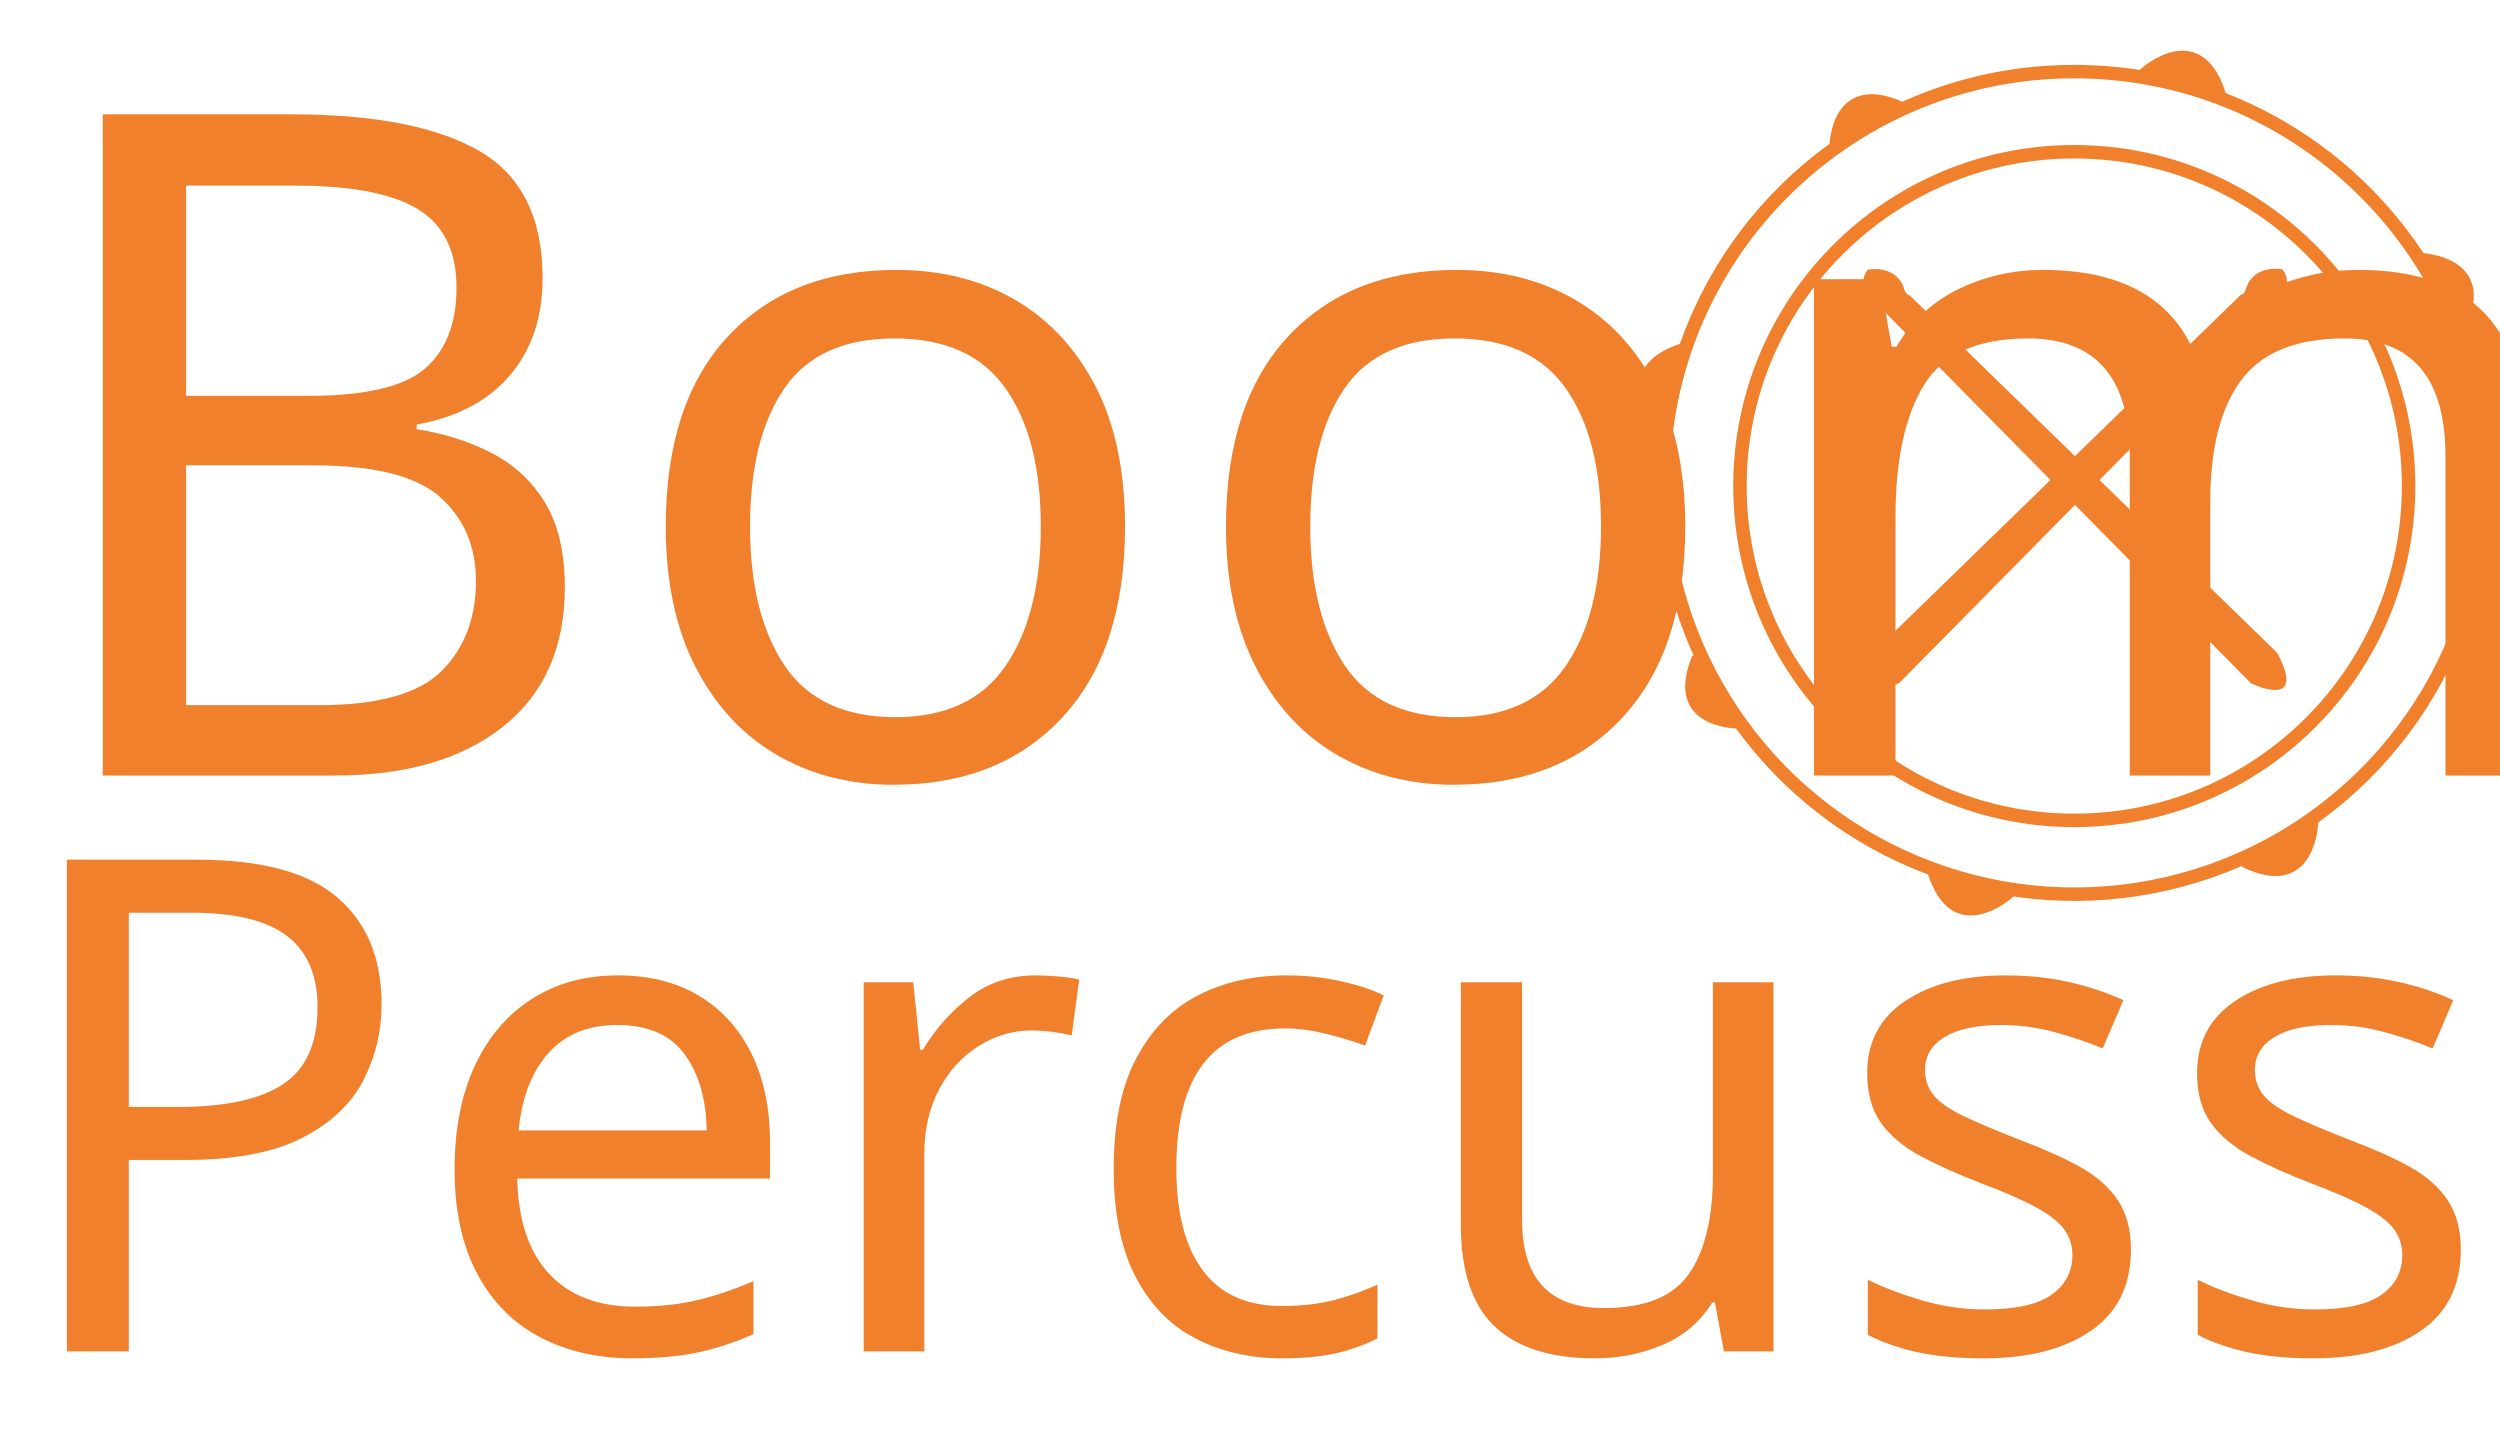
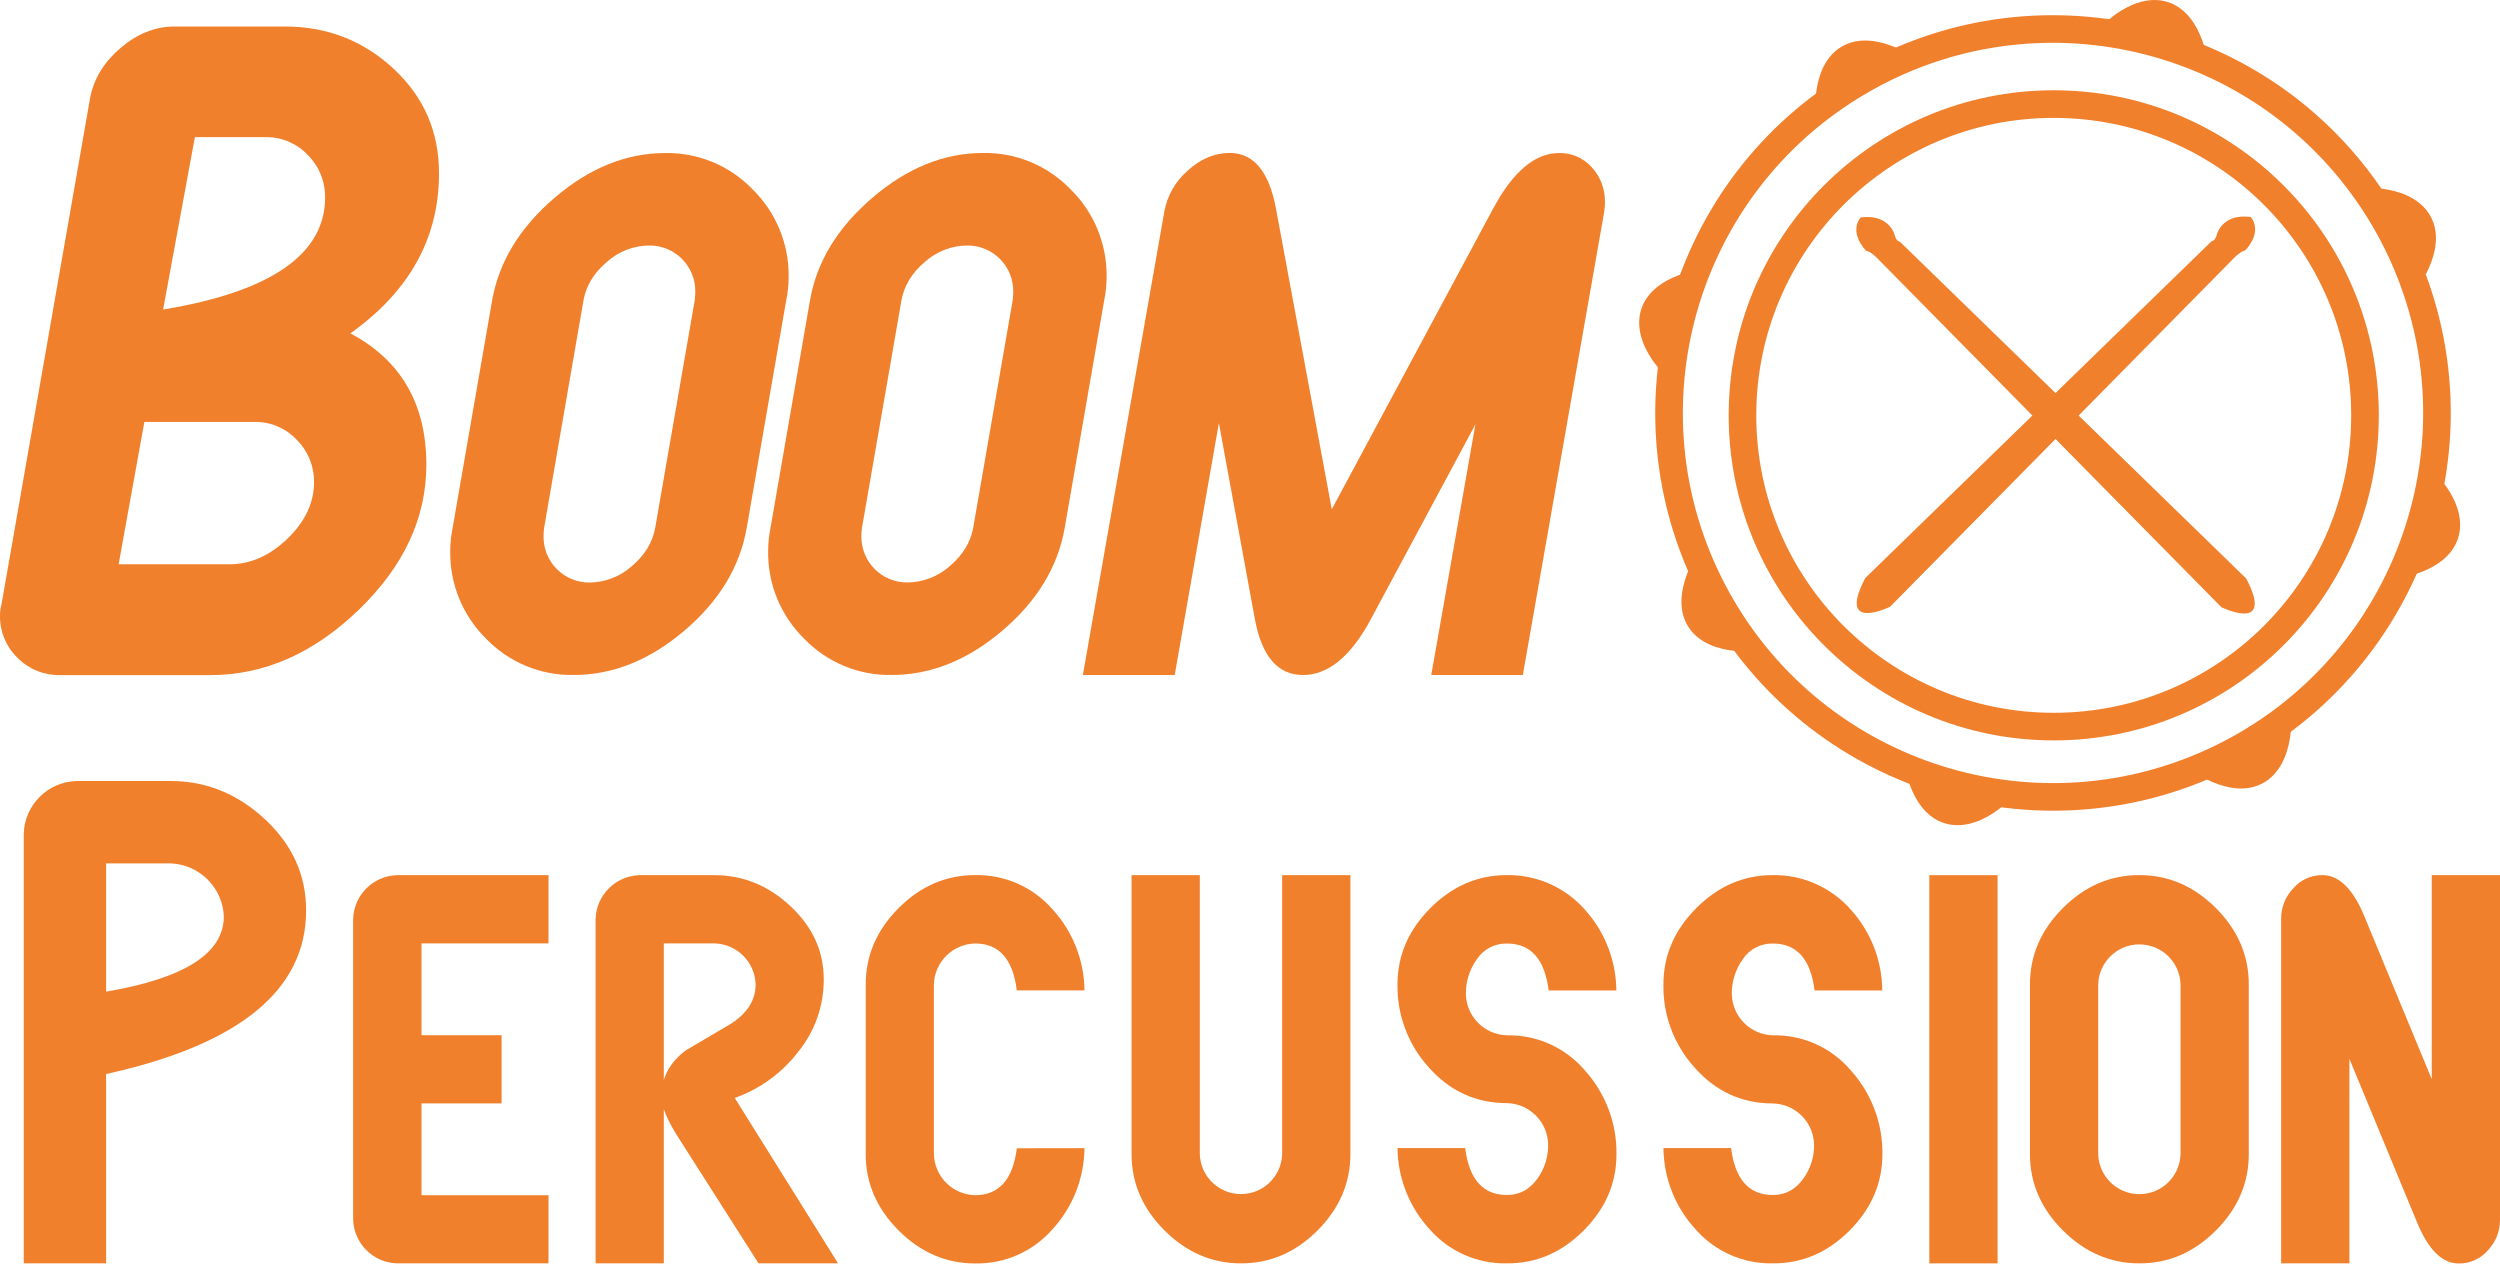
- <svg xmlns="http://www.w3.org/2000/svg" viewBox="0 0 928.24 535.88">
-   <defs>
-     <style>.cls-1{font-size:343.81px;font-family:SFAtarianSystemBoldItalic, SF Atarian System;}.cls-1,.cls-2,.cls-3{fill:#f1802d;}.cls-2{font-size:255.72px;font-family:SFAtarianSystemBold, SF Atarian System;}.cls-4,.cls-5{fill:none;stroke:#f1802d;stroke-miterlimit:10;}.cls-4{stroke-width:5px;}.cls-5{stroke-width:3px;}</style>
-   </defs>
+ <svg xmlns="http://www.w3.org/2000/svg" viewBox="0 0 905.52 457.63">
  <g id="Capa_2" data-name="Capa 2">
-     <text class="cls-1" transform="translate(4.81 287.94)">Boom</text>
-     <text class="cls-2" transform="translate(0.01 501.78)">Percussion</text>
+     <path d="M655.93,351.28q0,35-32.09,57.87,27.51,14.61,27.51,47.56,0,28.95-24.5,52.58t-53.72,23.64H518.7a21.05,21.05,0,0,1-15.48-6.31,20.69,20.69,0,0,1-6.3-15.18,15.68,15.68,0,0,1,.57-4.3l32.09-183.37q2-10.31,11-18T560,298h40.11q22.92,0,39.4,15.33T655.93,351.28ZM610.67,463a21.19,21.19,0,0,0-6.3-15.33,20.41,20.41,0,0,0-15.16-6.45h-40l-9.32,51.57H580q11.46,0,21.07-9.31T610.67,463Zm4-103.16a21.2,21.2,0,0,0-6.29-15.32,20.45,20.45,0,0,0-15.16-6.44H567.51L556,400.52Q614.68,390.79,614.68,359.86Z" transform="translate(-496.92 -288.4)" style="fill:#f1802d" />
+     <path d="M782.57,388.81a42.58,42.58,0,0,1-.86,8.31l-14.33,82.51q-3.72,21.21-22.63,37.25t-40.11,16A42.88,42.88,0,0,1,673,519.75a43.56,43.56,0,0,1-13-31.81,42.66,42.66,0,0,1,.86-8.31l14.33-82.51q3.72-20.91,22.63-37.1t40.11-16.19A42.88,42.88,0,0,1,769.53,357,43.59,43.59,0,0,1,782.57,388.81ZM748.76,394a16.53,16.53,0,0,0-16.65-16.68,23.33,23.33,0,0,0-15.36,5.93q-7,5.93-8.47,13.83L694,479.62a27.5,27.5,0,0,0-.2,3.11A16.53,16.53,0,0,0,710.4,499.4a23.32,23.32,0,0,0,15.36-5.92q7-5.93,8.47-13.83l14.33-82.52A27.19,27.19,0,0,0,748.76,394Z" transform="translate(-496.92 -288.4)" style="fill:#f1802d" />
+     <path d="M897.74,388.81a41.83,41.83,0,0,1-.86,8.31l-14.32,82.51q-3.73,21.21-22.64,37.25t-40.11,16a42.88,42.88,0,0,1-31.66-13.18,43.59,43.59,0,0,1-13-31.81,41.9,41.9,0,0,1,.86-8.31l14.32-82.51Q794,376.21,812.94,360t40.11-16.19A42.92,42.92,0,0,1,884.71,357,43.58,43.58,0,0,1,897.74,388.81ZM863.93,394a16.53,16.53,0,0,0-16.65-16.68,23.35,23.35,0,0,0-15.36,5.93q-7,5.93-8.47,13.83l-14.32,82.51a25.49,25.49,0,0,0-.21,3.11,16.53,16.53,0,0,0,16.66,16.67,23.34,23.34,0,0,0,15.36-5.92q7-5.93,8.47-13.83l14.32-82.52A25.08,25.08,0,0,0,863.93,394Z" transform="translate(-496.92 -288.4)" style="fill:#f1802d" />
+     <path d="M1078.24,361.59A21,21,0,0,1,1078,365l-29.5,167.9h-33.17l16-90.81-37.81,70.46q-10.89,20.35-24.64,20.35t-17.47-20.44l-13-70.82-16,91.26H889.14L918.65,365a25.71,25.71,0,0,1,8.41-14.75q7-6.45,15.25-6.45,13.11,0,16.82,20.38L979.3,472.87l58.31-108.67q10.88-20.37,24-20.37a15.42,15.42,0,0,1,11.87,5.16A18,18,0,0,1,1078.24,361.59Z" transform="translate(-496.92 -288.4)" style="fill:#f1802d" />
+     <path d="M607.8,618.17q0,43.27-72.45,59.25V746H505.52V590.47a19.67,19.67,0,0,1,19.17-19.18h34.1q19.19,0,34.1,13.85T607.8,618.17ZM578,620.3a20.07,20.07,0,0,0-19.18-19.17H535.35v46.45Q578,640.34,578,620.3Z" transform="translate(-496.92 -288.4)" style="fill:#f1802d" />
+     <path d="M695.6,746h-55a16.39,16.39,0,0,1-15.77-15.77V621.16a16.39,16.39,0,0,1,15.77-15.77h55v24.72h-46v33.24h29v24.72h-29v33.24h46Z" transform="translate(-496.92 -288.4)" style="fill:#f1802d" />
+     <path d="M800.47,746h-28.8L742.9,700.86q-6.39-9.81-6.39-15.35,0-10,8.74-16.62l16.62-9.8q8.73-5.76,8.74-14.07a15.29,15.29,0,0,0-14.92-14.91H737.36V746H712.64V621.16a16.41,16.41,0,0,1,15.77-15.77h27.28q15.55,0,27.6,11.28t12,26.61a41.34,41.34,0,0,1-9.24,26.08,50,50,0,0,1-23,16.72Z" transform="translate(-496.92 -288.4)" style="fill:#f1802d" />
+     <path d="M889.73,704.27a44.11,44.11,0,0,1-11.61,29.4,36.2,36.2,0,0,1-28,12.36q-15.76,0-27.7-11.93t-11.93-27.7V645q0-15.76,11.93-27.7t27.7-11.93a36.24,36.24,0,0,1,28,12.36,44.14,44.14,0,0,1,11.61,29.41H865.22q-2.13-17.05-15.13-17A15.28,15.28,0,0,0,835.18,645V706.4a15.28,15.28,0,0,0,14.91,14.91q13,0,15.13-17Z" transform="translate(-496.92 -288.4)" style="fill:#f1802d" />
+     <path d="M986.05,706.4q0,15.76-11.93,27.7T946.41,746q-15.76,0-27.7-11.93t-11.93-27.7v-101H931.5v101a14.92,14.92,0,0,0,29.83,0v-101h24.72Z" transform="translate(-496.92 -288.4)" style="fill:#f1802d" />
+     <path d="M1082.37,647.16h-24.51q-2.13-17.05-15.13-17a12.7,12.7,0,0,0-10.86,5.64,21.27,21.27,0,0,0-4,12.68,15.28,15.28,0,0,0,14.91,14.92,36.14,36.14,0,0,1,28.35,12.89,44.39,44.39,0,0,1,11.29,30.16q0,15.76-11.93,27.7T1042.73,746a36.18,36.18,0,0,1-28-12.36,44,44,0,0,1-11.61-29.4h24.5q2.13,17,15.13,17,6.82,0,11.09-6a20.64,20.64,0,0,0,3.83-12.36,15.29,15.29,0,0,0-14.92-14.92q-17,0-28.55-13.21A43.63,43.63,0,0,1,1003.1,645q0-15.76,11.93-27.7t27.7-11.93A36.94,36.94,0,0,1,1071.08,618,44.07,44.07,0,0,1,1082.37,647.16Z" transform="translate(-496.92 -288.4)" style="fill:#f1802d" />
+     <path d="M1178.69,647.16h-24.51q-2.13-17.05-15.13-17a12.7,12.7,0,0,0-10.86,5.64,21.27,21.27,0,0,0-4,12.68,15.28,15.28,0,0,0,14.91,14.92,36.12,36.12,0,0,1,28.35,12.89,44.39,44.39,0,0,1,11.29,30.16q0,15.76-11.93,27.7T1139.05,746a36.18,36.18,0,0,1-28-12.36,44,44,0,0,1-11.61-29.4h24.5q2.13,17,15.13,17,6.83,0,11.09-6A20.64,20.64,0,0,0,1154,703a15.29,15.29,0,0,0-14.92-14.92q-17,0-28.55-13.21A43.63,43.63,0,0,1,1099.42,645q0-15.76,11.93-27.7t27.7-11.93A36.94,36.94,0,0,1,1167.4,618,44.07,44.07,0,0,1,1178.69,647.16Z" transform="translate(-496.92 -288.4)" style="fill:#f1802d" />
+     <path d="M1220.46,746h-24.72V605.39h24.72Z" transform="translate(-496.92 -288.4)" style="fill:#f1802d" />
+     <path d="M1311.45,706.4q0,15.76-11.93,27.7T1271.81,746q-15.76,0-27.7-11.93t-11.93-27.7V645q0-15.76,11.93-27.7t27.7-11.93q15.78,0,27.71,11.93t11.93,27.7Zm-24.72,0V645a14.92,14.92,0,0,0-29.83,0V706.4a14.92,14.92,0,0,0,29.83,0Z" transform="translate(-496.92 -288.4)" style="fill:#f1802d" />
+     <path d="M1402.44,730.26a15.84,15.84,0,0,1-4.37,11,13.74,13.74,0,0,1-10.54,4.79q-9,0-15.14-14.91l-24.5-59.24V746h-24.72V621.16a15.83,15.83,0,0,1,4.38-11,13.82,13.82,0,0,1,10.57-4.79q9,0,15.17,14.88l24.43,59.06V605.39h24.72Z" transform="translate(-496.92 -288.4)" style="fill:#f1802d" />
  </g>
  <g id="Capa_4" data-name="Capa 4">
-     <path class="cls-3" d="M1417,451.4s19.53,21-8,29.53l-1.14-.15a151.76,151.76,0,0,0,9.05-29.41Z" transform="translate(-496.98 -242.12)" />
-     <path class="cls-3" d="M1395,337.47s28.65.59,15.59,26.34l-1.72.69a152.16,152.16,0,0,0-14.07-26.9Z" transform="translate(-496.98 -242.12)" />
-     <path class="cls-3" d="M1355.57,545.83l.71,1s-.39,28.65-26.23,15.78l-3.47-.56A151.83,151.83,0,0,0,1355.57,545.83Z" transform="translate(-496.98 -242.12)" />
-     <path class="cls-3" d="M1322,277.2l-.53,1.39a151.64,151.64,0,0,0-29.11-7.86l.29-1.72C1294.72,267.16,1313.89,251.14,1322,277.2Z" transform="translate(-496.98 -242.12)" />
-     <path class="cls-3" d="M1243.9,572.27l-.24,1.55s-21,19.53-29.53-8l.4-1.06A151.42,151.42,0,0,0,1243.9,572.27Z" transform="translate(-496.98 -242.12)" />
-     <path class="cls-3" d="M1203.24,281.48l.44,1a152.29,152.29,0,0,0-26,15.19C1177.73,293.5,1179.27,270.67,1203.24,281.48Z" transform="translate(-496.98 -242.12)" />
-     <path class="cls-3" d="M1143.68,511.19c-3.72,0-27.26-.67-16.89-25.2l1.94-.12A152.08,152.08,0,0,0,1143.68,511.19Z" transform="translate(-496.98 -242.12)" />
-     <path class="cls-3" d="M1122.07,371l.81.28a152.14,152.14,0,0,0-7,29.48l-1.81-.23S1094.5,379.51,1122.07,371Z" transform="translate(-496.98 -242.12)" />
-     <path class="cls-4" d="M1408.9,364.5a152.72,152.72,0,1,1-294.44,56.85,155.88,155.88,0,0,1,1.38-20.64,152.6,152.6,0,0,1,151.31-132,153.83,153.83,0,0,1,25.19,2.07,151.64,151.64,0,0,1,29.11,7.86,153.21,153.21,0,0,1,87.45,85.91Z" transform="translate(-496.98 -242.12)" />
-     <circle class="cls-4" cx="770.17" cy="180.47" r="124.13" />
-     <path class="cls-5" d="M1292.45,269.17l.18-.16c2.09-1.85,21.26-17.87,29.35,8.19" transform="translate(-496.98 -242.12)" />
-     <path class="cls-5" d="M1395,337.47s28.65.59,15.59,26.34" transform="translate(-496.98 -242.12)" />
-     <path class="cls-5" d="M1417,451.4s19.53,21-8,29.53" transform="translate(-496.98 -242.12)" />
-     <path class="cls-5" d="M1356.28,546.81s-.39,28.65-26.23,15.78" transform="translate(-496.98 -242.12)" />
-     <path class="cls-5" d="M1243.66,573.82s-21,19.53-29.53-8" transform="translate(-496.98 -242.12)" />
-     <path class="cls-5" d="M1144.17,511.18h-.49c-3.72,0-27.26-.67-16.89-25.2" transform="translate(-496.98 -242.12)" />
-     <path class="cls-5" d="M1114,400.48s-19.53-21,8-29.53" transform="translate(-496.98 -242.12)" />
-     <path class="cls-5" d="M1177.65,298.25s0-.22,0-.62c.07-4.13,1.61-27,25.58-16.15" transform="translate(-496.98 -242.12)" />
-     <path class="cls-3" d="M1197.21,358.38l135.53,137.44s21.2,10.4,9.77-11.3L1206,351.76s-1.47,0-2.21-2.94c0,0-2.2-8.09-13.24-6.62,0,0-5.14,5.15,2.21,13.24C1192.8,355.44,1194.27,355.44,1197.21,358.38Z" transform="translate(-496.98 -242.12)" />
-     <path class="cls-3" d="M1337.74,358.26,1202.21,495.69s-21.2,10.41-9.76-11.29l136.46-132.76s1.47,0,2.21-2.94c0,0,2.21-8.09,13.24-6.62,0,0,5.15,5.15-2.21,13.24C1342.15,355.32,1340.68,355.32,1337.74,358.26Z" transform="translate(-496.98 -242.12)" />
+     <path d="M1376.9,465s17.74,19-7.29,26.82l-1-.13a137.43,137.43,0,0,0,8.22-26.71Z" transform="translate(-496.92 -288.4)" style="fill:#f1802d" />
+     <path d="M1357,361.54s26,.54,14.16,23.92l-1.57.63a138.33,138.33,0,0,0-12.77-24.43Z" transform="translate(-496.92 -288.4)" style="fill:#f1802d" />
+     <path d="M1321.11,550.78l.64.89s-.35,26-23.82,14.33l-3.15-.51A138.28,138.28,0,0,0,1321.11,550.78Z" transform="translate(-496.92 -288.4)" style="fill:#f1802d" />
+     <path d="M1290.6,306.8l-.49,1.26a137.31,137.31,0,0,0-26.43-7.13l.27-1.57C1265.84,297.68,1283.25,283.13,1290.6,306.8Z" transform="translate(-496.92 -288.4)" style="fill:#f1802d" />
+     <path d="M1219.68,574.79l-.21,1.41s-19,17.74-26.82-7.31l.36-.95A137.88,137.88,0,0,0,1219.68,574.79Z" transform="translate(-496.92 -288.4)" style="fill:#f1802d" />
+     <path d="M1182.76,310.69l.39.87a137.45,137.45,0,0,0-23.63,13.8C1159.59,321.6,1161,300.87,1182.76,310.69Z" transform="translate(-496.92 -288.4)" style="fill:#f1802d" />
+     <path d="M1128.66,519.32c-3.38,0-24.75-.61-15.34-22.89l1.76-.11A138.62,138.62,0,0,0,1128.66,519.32Z" transform="translate(-496.92 -288.4)" style="fill:#f1802d" />
+     <path d="M1109,391.94l.73.26a137.61,137.61,0,0,0-6.39,26.78l-1.65-.21S1084,399.72,1109,391.94Z" transform="translate(-496.92 -288.4)" style="fill:#f1802d" />
+     <path d="M1369.54,386.09a139.05,139.05,0,1,1-12.77-24.43A138.24,138.24,0,0,1,1369.54,386.09Z" transform="translate(-496.92 -288.4)" style="fill:none;stroke:#f1802d;stroke-miterlimit:10;stroke-width:10px" />
+     <circle cx="743.88" cy="150.44" r="112.74" style="fill:none;stroke:#f1802d;stroke-miterlimit:10;stroke-width:10px" />
+     <path d="M1263.78,299.5l.17-.14c1.89-1.68,19.3-16.23,26.65,7.44" transform="translate(-496.92 -288.4)" style="fill:none;stroke:#f1802d;stroke-miterlimit:10;stroke-width:10px" />
+     <path d="M1357,361.54s26,.54,14.16,23.92" transform="translate(-496.92 -288.4)" style="fill:none;stroke:#f1802d;stroke-miterlimit:10;stroke-width:10px" />
+     <path d="M1376.9,465s17.74,19-7.29,26.82" transform="translate(-496.92 -288.4)" style="fill:none;stroke:#f1802d;stroke-miterlimit:10;stroke-width:10px" />
+     <path d="M1321.75,551.67s-.35,26-23.82,14.33" transform="translate(-496.92 -288.4)" style="fill:none;stroke:#f1802d;stroke-miterlimit:10;stroke-width:10px" />
+     <path d="M1219.47,576.2s-19,17.74-26.82-7.31" transform="translate(-496.92 -288.4)" style="fill:none;stroke:#f1802d;stroke-miterlimit:10;stroke-width:10px" />
+     <path d="M1129.1,519.31h-.44c-3.38,0-24.75-.61-15.34-22.89" transform="translate(-496.92 -288.4)" style="fill:none;stroke:#f1802d;stroke-miterlimit:10;stroke-width:10px" />
+     <path d="M1101.73,418.77s-17.73-19,7.31-26.83" transform="translate(-496.92 -288.4)" style="fill:none;stroke:#f1802d;stroke-miterlimit:10;stroke-width:10px" />
+     <path d="M1159.51,325.92s0-.2,0-.56c.07-3.76,1.47-24.49,23.24-14.67" transform="translate(-496.92 -288.4)" style="fill:none;stroke:#f1802d;stroke-miterlimit:10;stroke-width:10px" />
+   </g>
+   <g id="Capa_5" data-name="Capa 5">
+     <path d="M1176.94,382l124.58,126.33s19.48,9.56,9-10.38l-125.44-122s-1.35,0-2-2.71c0,0-2-7.43-12.17-6.08,0,0-4.73,4.73,2,12.17C1172.88,379.25,1174.23,379.25,1176.94,382Z" transform="translate(-496.92 -288.4)" style="fill:#f1802d" />
+     <path d="M1306.11,381.84,1181.53,508.16s-19.48,9.57-9-10.38l125.44-122s1.35,0,2-2.7c0,0,2-7.44,12.16-6.09,0,0,4.74,4.74-2,12.17C1310.17,379.13,1308.81,379.13,1306.11,381.84Z" transform="translate(-496.92 -288.4)" style="fill:#f1802d" />
  </g>
</svg>
